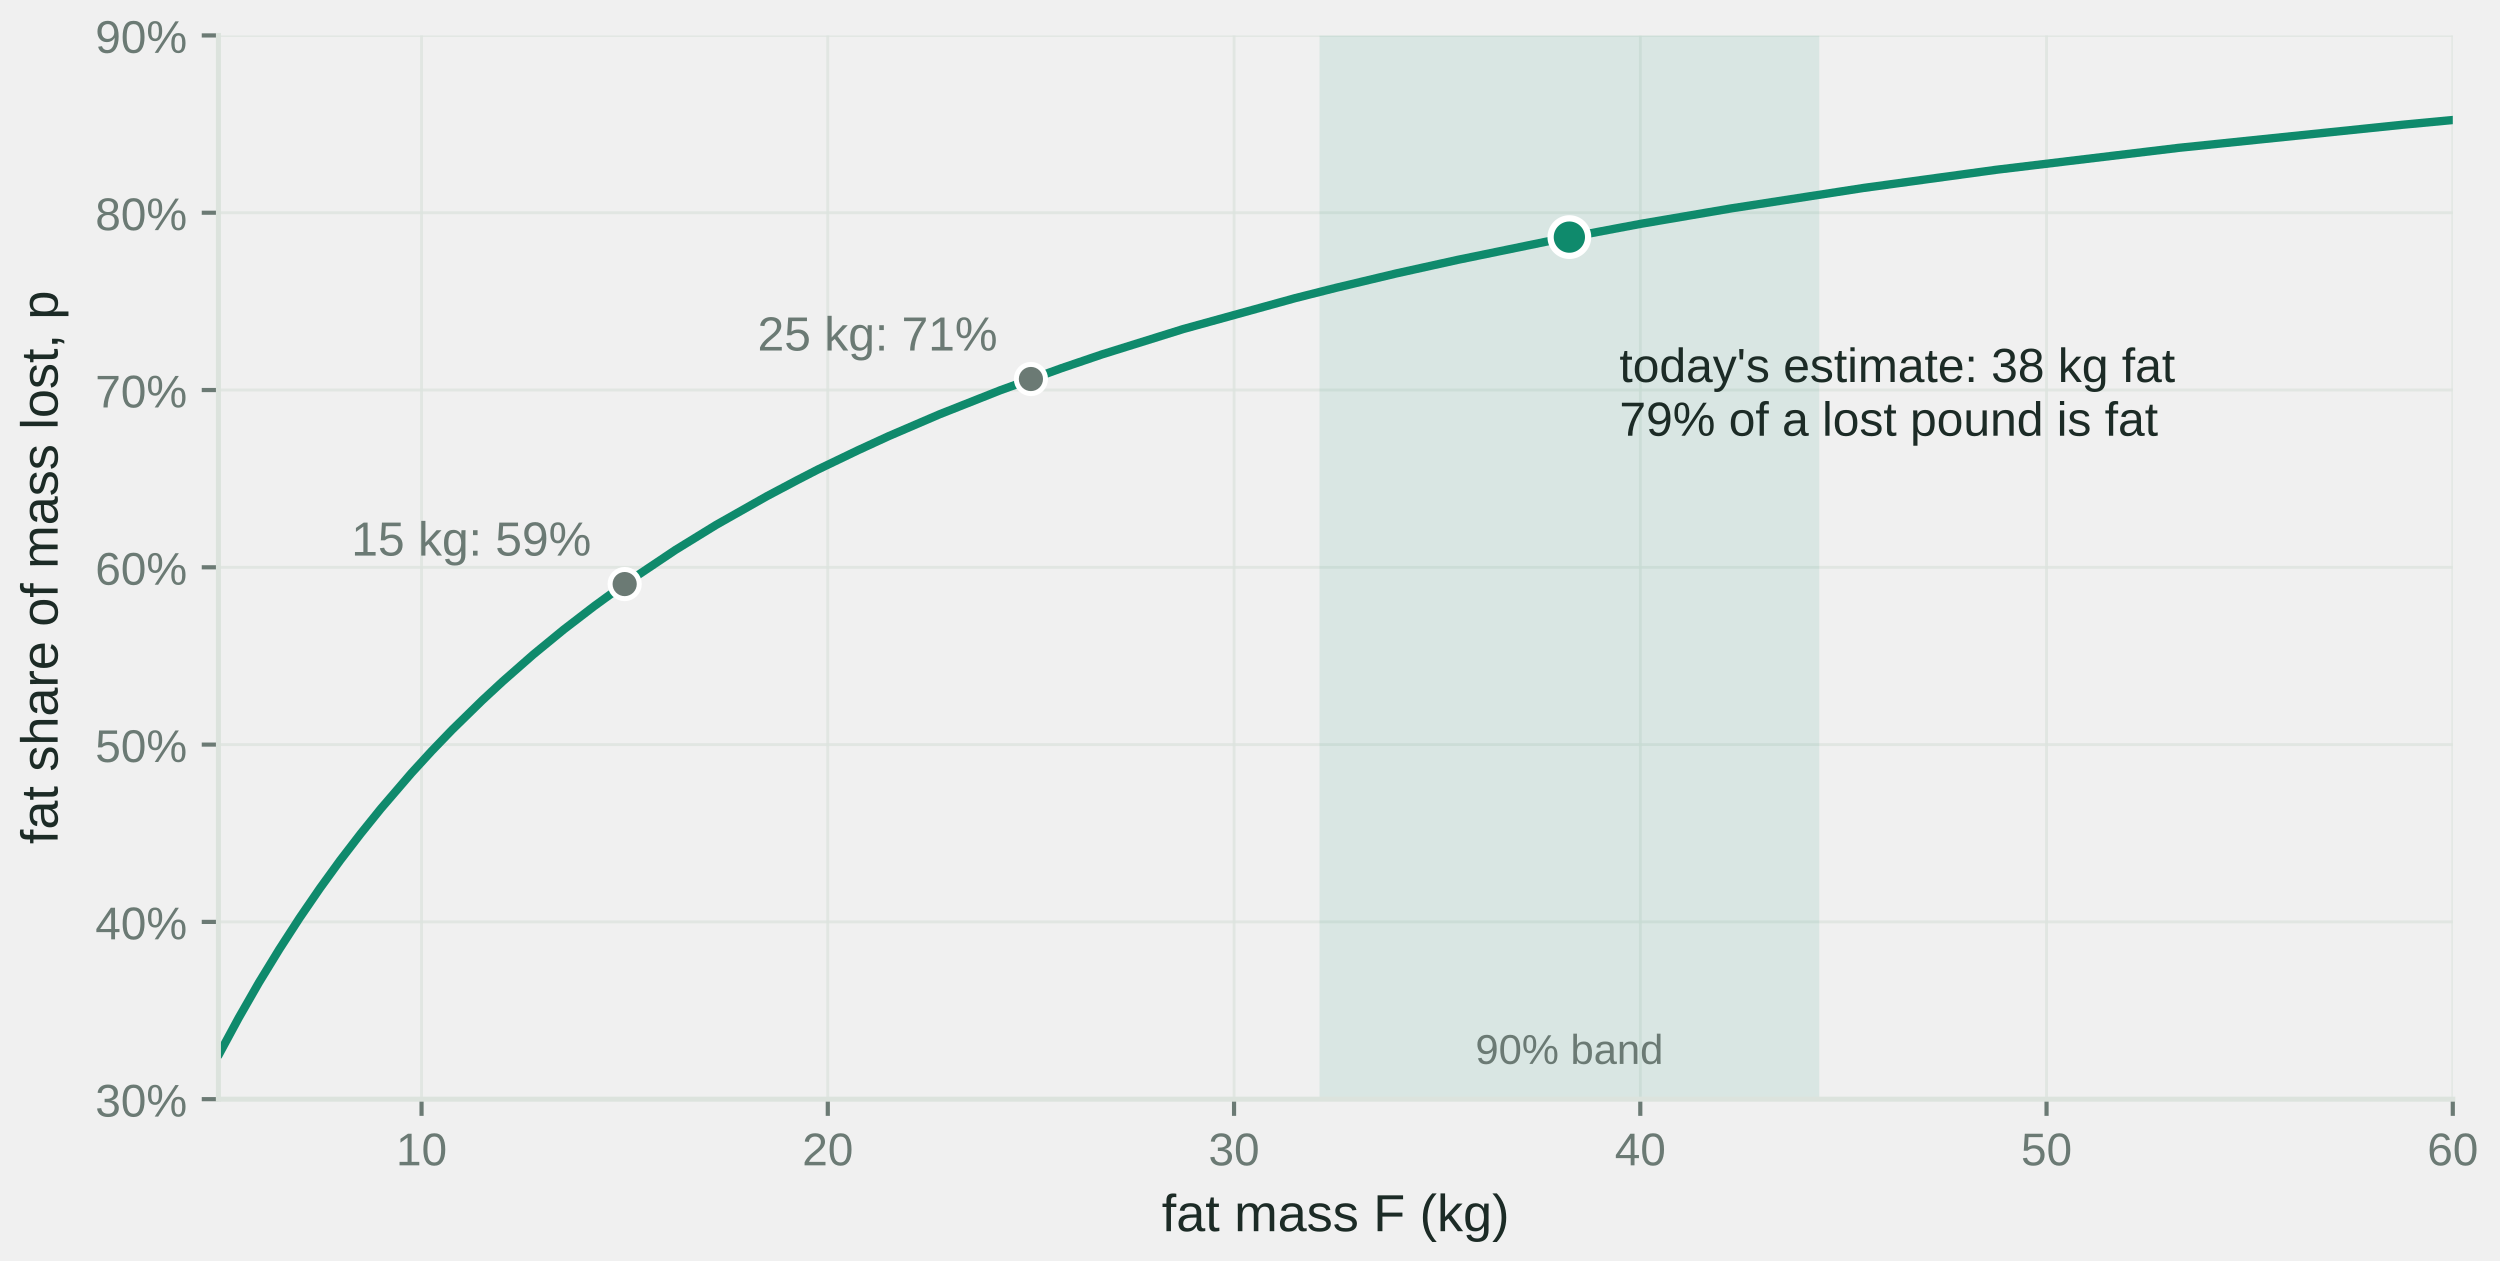
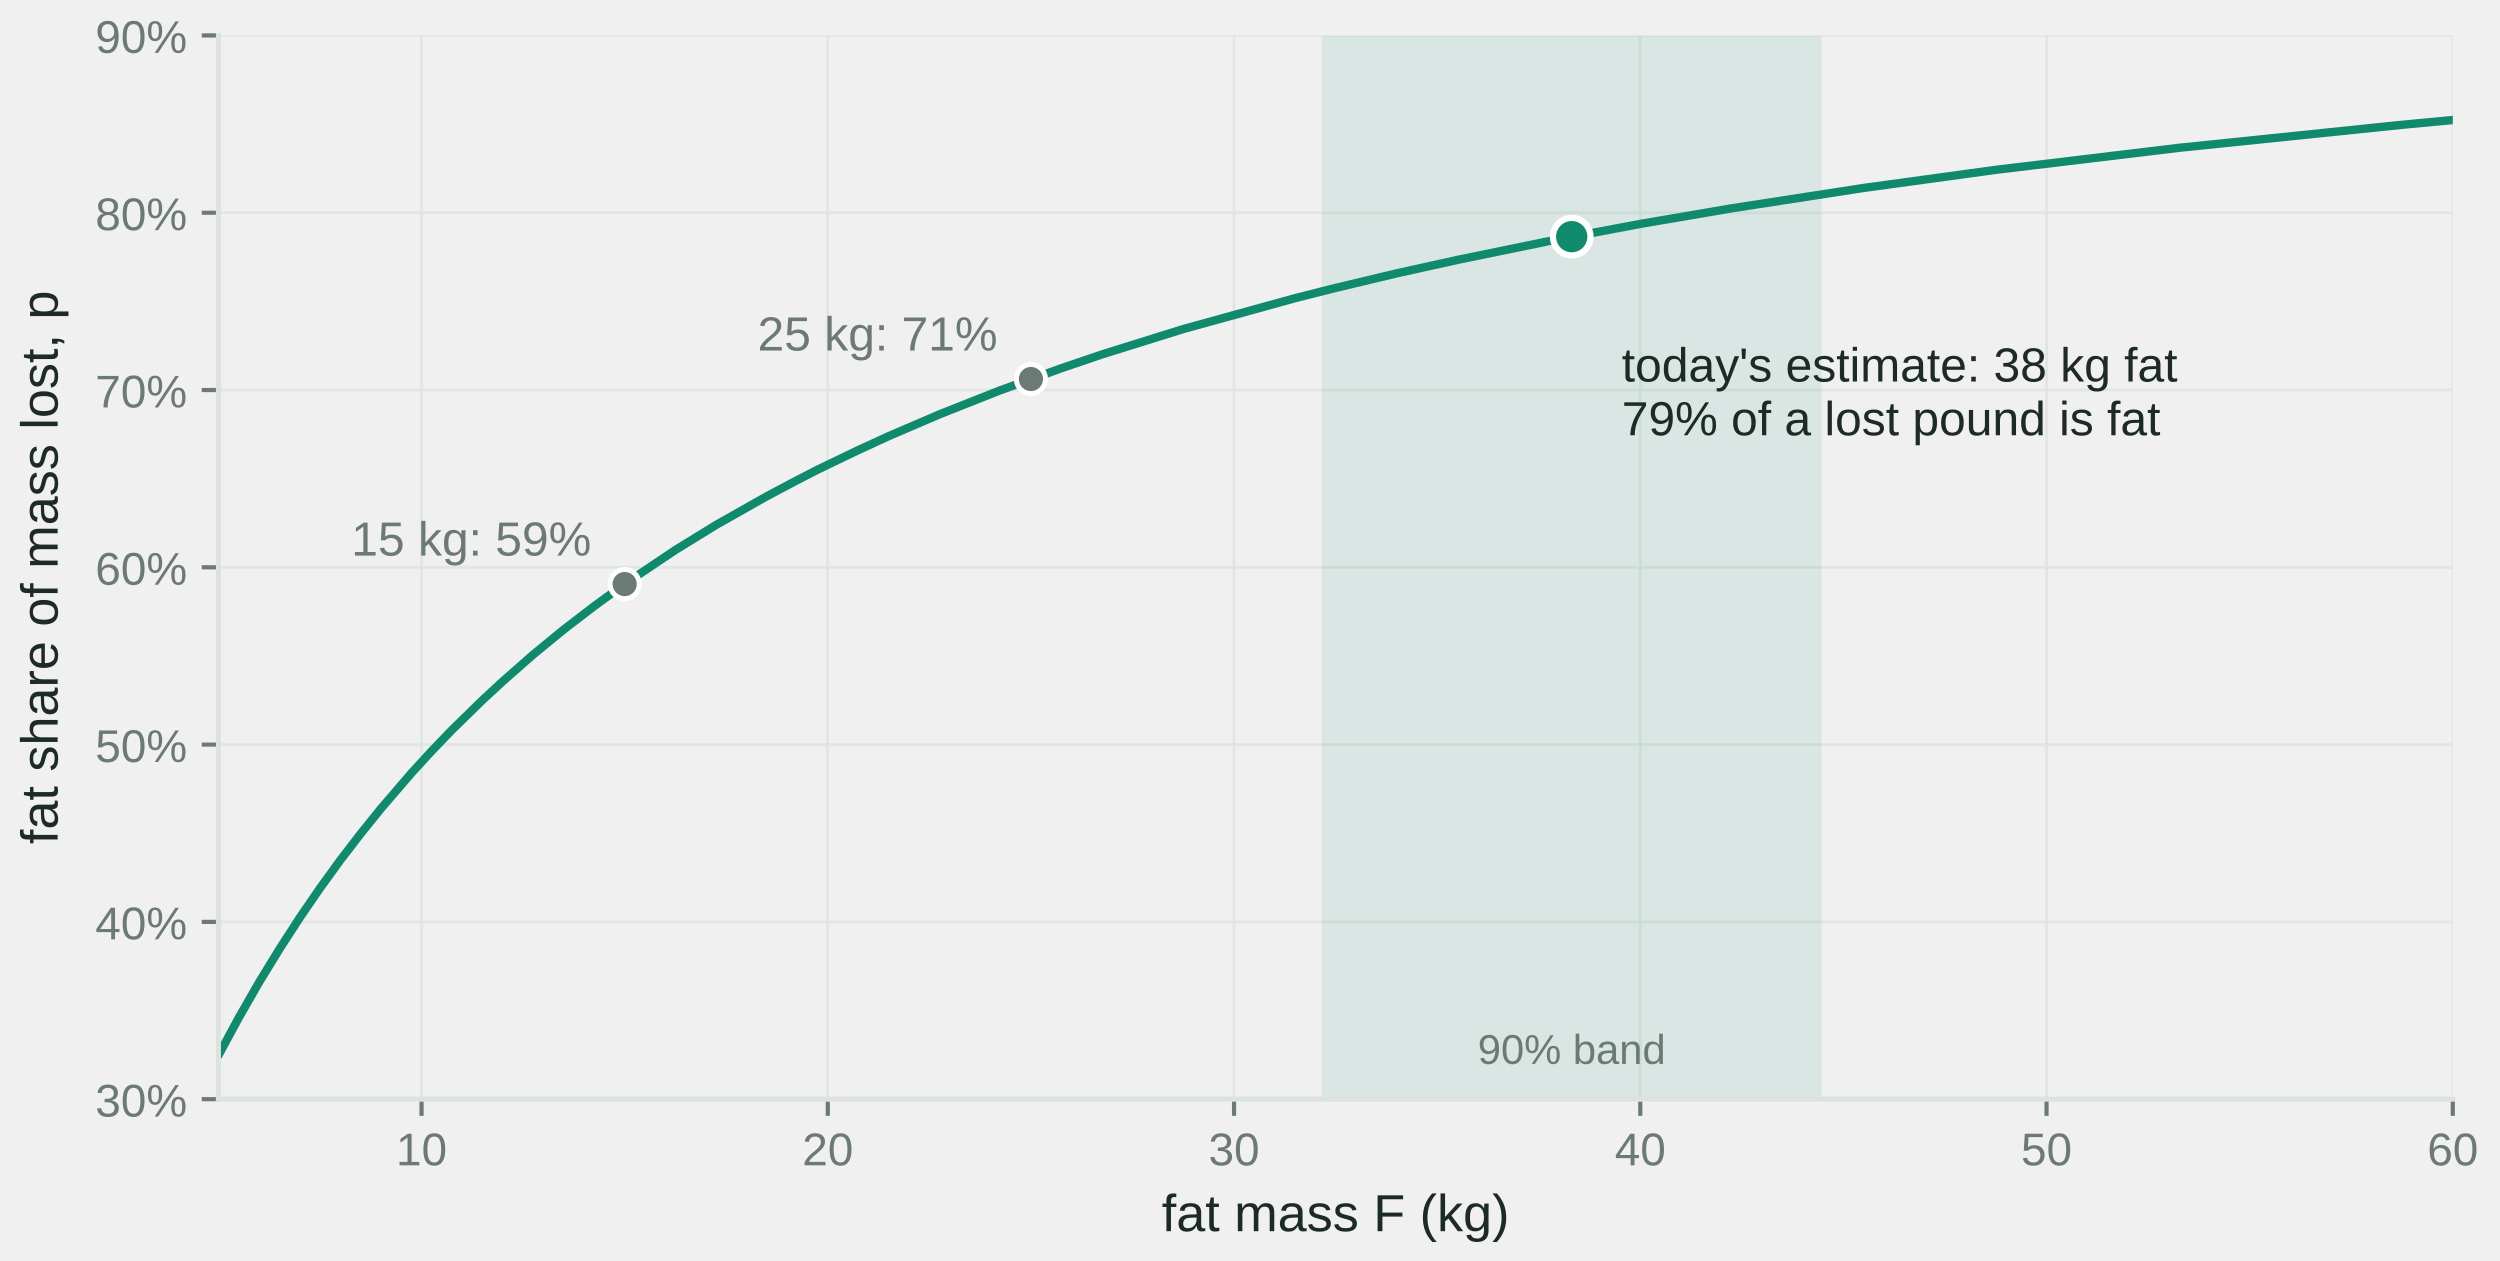
<svg xmlns="http://www.w3.org/2000/svg" xmlns:xlink="http://www.w3.org/1999/xlink" width="599.366pt" height="302.087pt" viewBox="0 0 599.366 302.087" version="1.1">
  <defs>
    <style type="text/css">*{stroke-linejoin: round; stroke-linecap: butt}</style>
  </defs>
  <g id="figure_1">
    <g id="patch_1">
      <path d="M -0 302.087  L 599.366 302.087  L 599.366 0  L -0 0  L -0 302.087  z " style="fill: none" />
    </g>
    <g id="axes_1">
      <g id="patch_2">
        <path d="M 52.367 263.523  L 588.047 263.523  L 588.047 8.499  L 52.367 8.499  L 52.367 263.523  z " style="fill: none" />
      </g>
      <g id="matplotlib.axis_1">
        <g id="xtick_1">
          <g id="line2d_1">
-             <path d="M 101.065 263.523  L 101.065 8.499  " clip-path="url(#pb846ed6e99)" style="fill: none; stroke: #dce3dd; stroke-opacity: 0.75; stroke-width: 0.7; stroke-linecap: round" />
+             <path d="M 101.065 263.523  L 101.065 8.499  " clip-path="url(#pc18dbed38e)" style="fill: none; stroke: #dce3dd; stroke-opacity: 0.75; stroke-width: 0.7; stroke-linecap: round" />
          </g>
          <g id="line2d_2">
            <defs>
-               <path id="mf4c7f24699" d="M 0 0  L 0 4  " style="stroke: #6b7a74" />
+               <path id="m750ec24ae1" d="M 0 0  L 0 4  " style="stroke: #6b7a74" />
            </defs>
            <g>
-               <use xlink:href="#mf4c7f24699" x="101.065" y="263.523" style="fill: #6b7a74; stroke: #6b7a74" />
+               <use xlink:href="#m750ec24ae1" x="101.065" y="263.523" style="fill: #6b7a74; stroke: #6b7a74" />
            </g>
          </g>
          <g id="text_1">
            <text style="font-size: 11px; font-family: 'Source Sans Pro', 'Source Sans 3', 'Helvetica Neue', 'Arial', 'DejaVu Sans', sans-serif; text-anchor: middle; fill: #6b7a74" x="101.065" y="279.381" transform="rotate(-0 101.0651 279.3814)">10</text>
          </g>
        </g>
        <g id="xtick_2">
          <g id="line2d_3">
-             <path d="M 198.461 263.523  L 198.461 8.499  " clip-path="url(#pb846ed6e99)" style="fill: none; stroke: #dce3dd; stroke-opacity: 0.75; stroke-width: 0.7; stroke-linecap: round" />
+             <path d="M 198.461 263.523  L 198.461 8.499  " clip-path="url(#pc18dbed38e)" style="fill: none; stroke: #dce3dd; stroke-opacity: 0.75; stroke-width: 0.7; stroke-linecap: round" />
          </g>
          <g id="line2d_4">
            <g>
-               <use xlink:href="#mf4c7f24699" x="198.461" y="263.523" style="fill: #6b7a74; stroke: #6b7a74" />
+               <use xlink:href="#m750ec24ae1" x="198.461" y="263.523" style="fill: #6b7a74; stroke: #6b7a74" />
            </g>
          </g>
          <g id="text_2">
            <text style="font-size: 11px; font-family: 'Source Sans Pro', 'Source Sans 3', 'Helvetica Neue', 'Arial', 'DejaVu Sans', sans-serif; text-anchor: middle; fill: #6b7a74" x="198.461" y="279.381" transform="rotate(-0 198.4614 279.3814)">20</text>
          </g>
        </g>
        <g id="xtick_3">
          <g id="line2d_5">
-             <path d="M 295.858 263.523  L 295.858 8.499  " clip-path="url(#pb846ed6e99)" style="fill: none; stroke: #dce3dd; stroke-opacity: 0.75; stroke-width: 0.7; stroke-linecap: round" />
+             <path d="M 295.858 263.523  L 295.858 8.499  " clip-path="url(#pc18dbed38e)" style="fill: none; stroke: #dce3dd; stroke-opacity: 0.75; stroke-width: 0.7; stroke-linecap: round" />
          </g>
          <g id="line2d_6">
            <g>
-               <use xlink:href="#mf4c7f24699" x="295.858" y="263.523" style="fill: #6b7a74; stroke: #6b7a74" />
+               <use xlink:href="#m750ec24ae1" x="295.858" y="263.523" style="fill: #6b7a74; stroke: #6b7a74" />
            </g>
          </g>
          <g id="text_3">
            <text style="font-size: 11px; font-family: 'Source Sans Pro', 'Source Sans 3', 'Helvetica Neue', 'Arial', 'DejaVu Sans', sans-serif; text-anchor: middle; fill: #6b7a74" x="295.858" y="279.381" transform="rotate(-0 295.8578 279.3814)">30</text>
          </g>
        </g>
        <g id="xtick_4">
          <g id="line2d_7">
-             <path d="M 393.254 263.523  L 393.254 8.499  " clip-path="url(#pb846ed6e99)" style="fill: none; stroke: #dce3dd; stroke-opacity: 0.75; stroke-width: 0.7; stroke-linecap: round" />
+             <path d="M 393.254 263.523  L 393.254 8.499  " clip-path="url(#pc18dbed38e)" style="fill: none; stroke: #dce3dd; stroke-opacity: 0.75; stroke-width: 0.7; stroke-linecap: round" />
          </g>
          <g id="line2d_8">
            <g>
-               <use xlink:href="#mf4c7f24699" x="393.254" y="263.523" style="fill: #6b7a74; stroke: #6b7a74" />
+               <use xlink:href="#m750ec24ae1" x="393.254" y="263.523" style="fill: #6b7a74; stroke: #6b7a74" />
            </g>
          </g>
          <g id="text_4">
            <text style="font-size: 11px; font-family: 'Source Sans Pro', 'Source Sans 3', 'Helvetica Neue', 'Arial', 'DejaVu Sans', sans-serif; text-anchor: middle; fill: #6b7a74" x="393.254" y="279.381" transform="rotate(-0 393.2541 279.3814)">40</text>
          </g>
        </g>
        <g id="xtick_5">
          <g id="line2d_9">
-             <path d="M 490.651 263.523  L 490.651 8.499  " clip-path="url(#pb846ed6e99)" style="fill: none; stroke: #dce3dd; stroke-opacity: 0.75; stroke-width: 0.7; stroke-linecap: round" />
+             <path d="M 490.651 263.523  L 490.651 8.499  " clip-path="url(#pc18dbed38e)" style="fill: none; stroke: #dce3dd; stroke-opacity: 0.75; stroke-width: 0.7; stroke-linecap: round" />
          </g>
          <g id="line2d_10">
            <g>
-               <use xlink:href="#mf4c7f24699" x="490.651" y="263.523" style="fill: #6b7a74; stroke: #6b7a74" />
+               <use xlink:href="#m750ec24ae1" x="490.651" y="263.523" style="fill: #6b7a74; stroke: #6b7a74" />
            </g>
          </g>
          <g id="text_5">
            <text style="font-size: 11px; font-family: 'Source Sans Pro', 'Source Sans 3', 'Helvetica Neue', 'Arial', 'DejaVu Sans', sans-serif; text-anchor: middle; fill: #6b7a74" x="490.651" y="279.381" transform="rotate(-0 490.6505 279.3814)">50</text>
          </g>
        </g>
        <g id="xtick_6">
          <g id="line2d_11">
-             <path d="M 588.047 263.523  L 588.047 8.499  " clip-path="url(#pb846ed6e99)" style="fill: none; stroke: #dce3dd; stroke-opacity: 0.75; stroke-width: 0.7; stroke-linecap: round" />
+             <path d="M 588.047 263.523  L 588.047 8.499  " clip-path="url(#pc18dbed38e)" style="fill: none; stroke: #dce3dd; stroke-opacity: 0.75; stroke-width: 0.7; stroke-linecap: round" />
          </g>
          <g id="line2d_12">
            <g>
-               <use xlink:href="#mf4c7f24699" x="588.047" y="263.523" style="fill: #6b7a74; stroke: #6b7a74" />
+               <use xlink:href="#m750ec24ae1" x="588.047" y="263.523" style="fill: #6b7a74; stroke: #6b7a74" />
            </g>
          </g>
          <g id="text_6">
            <text style="font-size: 11px; font-family: 'Source Sans Pro', 'Source Sans 3', 'Helvetica Neue', 'Arial', 'DejaVu Sans', sans-serif; text-anchor: middle; fill: #6b7a74" x="588.047" y="279.381" transform="rotate(-0 588.0469 279.3814)">60</text>
          </g>
        </g>
        <g id="text_7">
          <text style="font-size: 12.5px; font-family: 'Source Sans Pro', 'Source Sans 3', 'Helvetica Neue', 'Arial', 'DejaVu Sans', sans-serif; text-anchor: middle; fill: #1c2b26" x="320.207" y="295.167" transform="rotate(-0 320.2069 295.1671)">fat mass F (kg)</text>
        </g>
      </g>
      <g id="matplotlib.axis_2">
        <g id="ytick_1">
          <g id="line2d_13">
-             <path d="M 52.367 263.523  L 588.047 263.523  " clip-path="url(#pb846ed6e99)" style="fill: none; stroke: #dce3dd; stroke-opacity: 0.75; stroke-width: 0.7; stroke-linecap: round" />
+             <path d="M 52.367 263.523  L 588.047 263.523  " clip-path="url(#pc18dbed38e)" style="fill: none; stroke: #dce3dd; stroke-opacity: 0.75; stroke-width: 0.7; stroke-linecap: round" />
          </g>
          <g id="line2d_14">
            <defs>
-               <path id="m1c5255050d" d="M 0 0  L -4 0  " style="stroke: #6b7a74" />
+               <path id="mf8ba162d42" d="M 0 0  L -4 0  " style="stroke: #6b7a74" />
            </defs>
            <g>
-               <use xlink:href="#m1c5255050d" x="52.367" y="263.523" style="fill: #6b7a74; stroke: #6b7a74" />
+               <use xlink:href="#mf8ba162d42" x="52.367" y="263.523" style="fill: #6b7a74; stroke: #6b7a74" />
            </g>
          </g>
          <g id="text_8">
            <text style="font-size: 11px; font-family: 'Source Sans Pro', 'Source Sans 3', 'Helvetica Neue', 'Arial', 'DejaVu Sans', sans-serif; text-anchor: end; fill: #6b7a74" x="44.867" y="267.702" transform="rotate(-0 44.86688 267.7023)">30%</text>
          </g>
        </g>
        <g id="ytick_2">
          <g id="line2d_15">
-             <path d="M 52.367 221.019  L 588.047 221.019  " clip-path="url(#pb846ed6e99)" style="fill: none; stroke: #dce3dd; stroke-opacity: 0.75; stroke-width: 0.7; stroke-linecap: round" />
+             <path d="M 52.367 221.019  L 588.047 221.019  " clip-path="url(#pc18dbed38e)" style="fill: none; stroke: #dce3dd; stroke-opacity: 0.75; stroke-width: 0.7; stroke-linecap: round" />
          </g>
          <g id="line2d_16">
            <g>
-               <use xlink:href="#m1c5255050d" x="52.367" y="221.019" style="fill: #6b7a74; stroke: #6b7a74" />
+               <use xlink:href="#mf8ba162d42" x="52.367" y="221.019" style="fill: #6b7a74; stroke: #6b7a74" />
            </g>
          </g>
          <g id="text_9">
            <text style="font-size: 11px; font-family: 'Source Sans Pro', 'Source Sans 3', 'Helvetica Neue', 'Arial', 'DejaVu Sans', sans-serif; text-anchor: end; fill: #6b7a74" x="44.867" y="225.198" transform="rotate(-0 44.86688 225.1983)">40%</text>
          </g>
        </g>
        <g id="ytick_3">
          <g id="line2d_17">
-             <path d="M 52.367 178.515  L 588.047 178.515  " clip-path="url(#pb846ed6e99)" style="fill: none; stroke: #dce3dd; stroke-opacity: 0.75; stroke-width: 0.7; stroke-linecap: round" />
+             <path d="M 52.367 178.515  L 588.047 178.515  " clip-path="url(#pc18dbed38e)" style="fill: none; stroke: #dce3dd; stroke-opacity: 0.75; stroke-width: 0.7; stroke-linecap: round" />
          </g>
          <g id="line2d_18">
            <g>
-               <use xlink:href="#m1c5255050d" x="52.367" y="178.515" style="fill: #6b7a74; stroke: #6b7a74" />
+               <use xlink:href="#mf8ba162d42" x="52.367" y="178.515" style="fill: #6b7a74; stroke: #6b7a74" />
            </g>
          </g>
          <g id="text_10">
            <text style="font-size: 11px; font-family: 'Source Sans Pro', 'Source Sans 3', 'Helvetica Neue', 'Arial', 'DejaVu Sans', sans-serif; text-anchor: end; fill: #6b7a74" x="44.867" y="182.694" transform="rotate(-0 44.86688 182.6943)">50%</text>
          </g>
        </g>
        <g id="ytick_4">
          <g id="line2d_19">
-             <path d="M 52.367 136.011  L 588.047 136.011  " clip-path="url(#pb846ed6e99)" style="fill: none; stroke: #dce3dd; stroke-opacity: 0.75; stroke-width: 0.7; stroke-linecap: round" />
+             <path d="M 52.367 136.011  L 588.047 136.011  " clip-path="url(#pc18dbed38e)" style="fill: none; stroke: #dce3dd; stroke-opacity: 0.75; stroke-width: 0.7; stroke-linecap: round" />
          </g>
          <g id="line2d_20">
            <g>
-               <use xlink:href="#m1c5255050d" x="52.367" y="136.011" style="fill: #6b7a74; stroke: #6b7a74" />
+               <use xlink:href="#mf8ba162d42" x="52.367" y="136.011" style="fill: #6b7a74; stroke: #6b7a74" />
            </g>
          </g>
          <g id="text_11">
            <text style="font-size: 11px; font-family: 'Source Sans Pro', 'Source Sans 3', 'Helvetica Neue', 'Arial', 'DejaVu Sans', sans-serif; text-anchor: end; fill: #6b7a74" x="44.867" y="140.19" transform="rotate(-0 44.86688 140.1903)">60%</text>
          </g>
        </g>
        <g id="ytick_5">
          <g id="line2d_21">
-             <path d="M 52.367 93.507  L 588.047 93.507  " clip-path="url(#pb846ed6e99)" style="fill: none; stroke: #dce3dd; stroke-opacity: 0.75; stroke-width: 0.7; stroke-linecap: round" />
+             <path d="M 52.367 93.507  L 588.047 93.507  " clip-path="url(#pc18dbed38e)" style="fill: none; stroke: #dce3dd; stroke-opacity: 0.75; stroke-width: 0.7; stroke-linecap: round" />
          </g>
          <g id="line2d_22">
            <g>
-               <use xlink:href="#m1c5255050d" x="52.367" y="93.507" style="fill: #6b7a74; stroke: #6b7a74" />
+               <use xlink:href="#mf8ba162d42" x="52.367" y="93.507" style="fill: #6b7a74; stroke: #6b7a74" />
            </g>
          </g>
          <g id="text_12">
            <text style="font-size: 11px; font-family: 'Source Sans Pro', 'Source Sans 3', 'Helvetica Neue', 'Arial', 'DejaVu Sans', sans-serif; text-anchor: end; fill: #6b7a74" x="44.867" y="97.686" transform="rotate(-0 44.86688 97.68628)">70%</text>
          </g>
        </g>
        <g id="ytick_6">
          <g id="line2d_23">
-             <path d="M 52.367 51.003  L 588.047 51.003  " clip-path="url(#pb846ed6e99)" style="fill: none; stroke: #dce3dd; stroke-opacity: 0.75; stroke-width: 0.7; stroke-linecap: round" />
+             <path d="M 52.367 51.003  L 588.047 51.003  " clip-path="url(#pc18dbed38e)" style="fill: none; stroke: #dce3dd; stroke-opacity: 0.75; stroke-width: 0.7; stroke-linecap: round" />
          </g>
          <g id="line2d_24">
            <g>
-               <use xlink:href="#m1c5255050d" x="52.367" y="51.003" style="fill: #6b7a74; stroke: #6b7a74" />
+               <use xlink:href="#mf8ba162d42" x="52.367" y="51.003" style="fill: #6b7a74; stroke: #6b7a74" />
            </g>
          </g>
          <g id="text_13">
            <text style="font-size: 11px; font-family: 'Source Sans Pro', 'Source Sans 3', 'Helvetica Neue', 'Arial', 'DejaVu Sans', sans-serif; text-anchor: end; fill: #6b7a74" x="44.867" y="55.182" transform="rotate(-0 44.86688 55.18228)">80%</text>
          </g>
        </g>
        <g id="ytick_7">
          <g id="line2d_25">
-             <path d="M 52.367 8.499  L 588.047 8.499  " clip-path="url(#pb846ed6e99)" style="fill: none; stroke: #dce3dd; stroke-opacity: 0.75; stroke-width: 0.7; stroke-linecap: round" />
+             <path d="M 52.367 8.499  L 588.047 8.499  " clip-path="url(#pc18dbed38e)" style="fill: none; stroke: #dce3dd; stroke-opacity: 0.75; stroke-width: 0.7; stroke-linecap: round" />
          </g>
          <g id="line2d_26">
            <g>
-               <use xlink:href="#m1c5255050d" x="52.367" y="8.499" style="fill: #6b7a74; stroke: #6b7a74" />
+               <use xlink:href="#mf8ba162d42" x="52.367" y="8.499" style="fill: #6b7a74; stroke: #6b7a74" />
            </g>
          </g>
          <g id="text_14">
            <text style="font-size: 11px; font-family: 'Source Sans Pro', 'Source Sans 3', 'Helvetica Neue', 'Arial', 'DejaVu Sans', sans-serif; text-anchor: end; fill: #6b7a74" x="44.867" y="12.678" transform="rotate(-0 44.86688 12.67828)">90%</text>
          </g>
        </g>
        <g id="text_15">
          <text style="font-size: 12.5px; font-family: 'Source Sans Pro', 'Source Sans 3', 'Helvetica Neue', 'Arial', 'DejaVu Sans', sans-serif; text-anchor: middle; fill: #1c2b26" x="13.818" y="136.011" transform="rotate(-90 13.81805 136.0111)">fat share of mass lost, p</text>
        </g>
      </g>
      <g id="patch_3">
-         <path d="M 316.344 263.523  L 436.154 263.523  L 436.154 8.499  L 316.344 8.499  z " clip-path="url(#pb846ed6e99)" style="fill: #0f8a6c; opacity: 0.1" />
+         <path d="M 316.892 263.523  L 436.735 263.523  L 436.735 8.499  L 316.892 8.499  z " clip-path="url(#pc18dbed38e)" style="fill: #0f8a6c; opacity: 0.1" />
      </g>
      <g id="line2d_27">
-         <path d="M 52.367 253.025  L 57.237 244.014  L 62.107 235.513  L 66.976 227.565  L 71.846 220.042  L 76.716 212.943  L 81.586 206.228  L 86.456 199.895  L 91.325 193.859  L 98.63 185.358  L 103.5 180.045  L 108.37 174.987  L 115.675 167.847  L 120.544 163.341  L 127.849 156.923  L 135.154 150.93  L 142.459 145.32  L 149.763 140.007  L 161.938 131.846  L 171.677 125.853  L 183.852 118.967  L 191.157 115.099  L 196.027 112.591  L 205.766 107.916  L 213.071 104.558  L 225.245 99.33  L 239.855 93.55  L 254.464 88.279  L 264.204 84.964  L 283.683 78.886  L 310.467 71.49  L 320.207 69.025  L 334.816 65.54  L 349.426 62.309  L 371.34 57.804  L 393.254 53.681  L 415.168 49.941  L 446.822 45.053  L 478.476 40.717  L 522.304 35.447  L 575.872 29.921  L 588.047 28.774  L 588.047 28.774  " clip-path="url(#pb846ed6e99)" style="fill: none; stroke: #0f8a6c; stroke-width: 2; stroke-linecap: round" />
+         <path d="M 52.367 253.025  L 57.237 244.014  L 62.107 235.513  L 66.976 227.565  L 71.846 220.042  L 76.716 212.943  L 81.586 206.228  L 86.456 199.895  L 91.325 193.859  L 98.63 185.358  L 103.5 180.045  L 108.37 174.987  L 115.675 167.847  L 120.544 163.341  L 127.849 156.923  L 135.154 150.93  L 142.459 145.32  L 149.763 140.007  L 161.938 131.846  L 171.677 125.853  L 183.852 118.967  L 191.157 115.099  L 196.027 112.591  L 205.766 107.916  L 213.071 104.558  L 225.245 99.33  L 239.855 93.55  L 254.464 88.279  L 264.204 84.964  L 283.683 78.886  L 310.467 71.49  L 320.207 69.025  L 334.816 65.54  L 349.426 62.309  L 371.34 57.804  L 393.254 53.681  L 415.168 49.941  L 446.822 45.053  L 478.476 40.717  L 522.304 35.447  L 575.872 29.921  L 588.047 28.774  L 588.047 28.774  " clip-path="url(#pc18dbed38e)" style="fill: none; stroke: #0f8a6c; stroke-width: 2; stroke-linecap: round" />
      </g>
      <g id="patch_4">
        <path d="M 52.367 263.523  L 52.367 8.499  " style="fill: none; stroke: #dce3dd; stroke-width: 1.2; stroke-linejoin: miter; stroke-linecap: square" />
      </g>
      <g id="patch_5">
        <path d="M 52.367 263.523  L 588.047 263.523  " style="fill: none; stroke: #dce3dd; stroke-width: 1.2; stroke-linejoin: miter; stroke-linecap: square" />
      </g>
      <g id="text_16">
-         <text style="font-size: 11.5px; font-family: 'Source Sans Pro', 'Source Sans 3', 'Helvetica Neue', 'Arial', 'DejaVu Sans', sans-serif; fill: #1c2b26" transform="translate(388.2487 91.58746)">today's estimate: 38 kg fat</text>
-         <text style="font-size: 11.5px; font-family: 'Source Sans Pro', 'Source Sans 3', 'Helvetica Neue', 'Arial', 'DejaVu Sans', sans-serif; fill: #1c2b26" transform="translate(388.2487 104.4649)">79% of a lost pound is fat</text>
+         <text style="font-size: 11.5px; font-family: 'Source Sans Pro', 'Source Sans 3', 'Helvetica Neue', 'Arial', 'DejaVu Sans', sans-serif; fill: #1c2b26" transform="translate(388.8136 91.47928)">today's estimate: 38 kg fat</text>
+         <text style="font-size: 11.5px; font-family: 'Source Sans Pro', 'Source Sans 3', 'Helvetica Neue', 'Arial', 'DejaVu Sans', sans-serif; fill: #1c2b26" transform="translate(388.8136 104.3568)">79% of a lost pound is fat</text>
      </g>
      <g id="text_17">
        <text style="font-size: 11.5px; font-family: 'Source Sans Pro', 'Source Sans 3', 'Helvetica Neue', 'Arial', 'DejaVu Sans', sans-serif; text-anchor: end; fill: #6b7a74" x="141.763" y="133.201" transform="rotate(-0 141.7632 133.2005)">15 kg: 59%</text>
      </g>
      <g id="text_18">
        <text style="font-size: 11.5px; font-family: 'Source Sans Pro', 'Source Sans 3', 'Helvetica Neue', 'Arial', 'DejaVu Sans', sans-serif; text-anchor: end; fill: #6b7a74" x="239.16" y="84.039" transform="rotate(-0 239.1596 84.03893)">25 kg: 71%</text>
      </g>
      <g id="text_19">
-         <text style="font-size: 10px; font-family: 'Source Sans Pro', 'Source Sans 3', 'Helvetica Neue', 'Arial', 'DejaVu Sans', sans-serif; text-anchor: middle; fill: #6b7a74" x="376.249" y="255.068" transform="rotate(-0 376.2487 255.0679)">90% band</text>
+         <text style="font-size: 10px; font-family: 'Source Sans Pro', 'Source Sans 3', 'Helvetica Neue', 'Arial', 'DejaVu Sans', sans-serif; text-anchor: middle; fill: #6b7a74" x="376.814" y="255.068" transform="rotate(-0 376.8136 255.0679)">90% band</text>
      </g>
      <g id="line2d_28">
        <defs>
-           <path id="m9f04f4c169" d="M 0 4.5  C 1.193 4.5 2.338 4.026 3.182 3.182  C 4.026 2.338 4.5 1.193 4.5 0  C 4.5 -1.193 4.026 -2.338 3.182 -3.182  C 2.338 -4.026 1.193 -4.5 0 -4.5  C -1.193 -4.5 -2.338 -4.026 -3.182 -3.182  C -4.026 -2.338 -4.5 -1.193 -4.5 0  C -4.5 1.193 -4.026 2.338 -3.182 3.182  C -2.338 4.026 -1.193 4.5 0 4.5  z " style="stroke: #ffffff; stroke-width: 1.5" />
+           <path id="md5a84e7f81" d="M 0 4.5  C 1.193 4.5 2.338 4.026 3.182 3.182  C 4.026 2.338 4.5 1.193 4.5 0  C 4.5 -1.193 4.026 -2.338 3.182 -3.182  C 2.338 -4.026 1.193 -4.5 0 -4.5  C -1.193 -4.5 -2.338 -4.026 -3.182 -3.182  C -4.026 -2.338 -4.5 -1.193 -4.5 0  C -4.5 1.193 -4.026 2.338 -3.182 3.182  C -2.338 4.026 -1.193 4.5 0 4.5  z " style="stroke: #ffffff; stroke-width: 1.5" />
        </defs>
-         <g clip-path="url(#pb846ed6e99)">
-           <use xlink:href="#m9f04f4c169" x="376.249" y="56.849" style="fill: #0f8a6c; stroke: #ffffff; stroke-width: 1.5" />
+         <g clip-path="url(#pc18dbed38e)">
+           <use xlink:href="#md5a84e7f81" x="376.814" y="56.741" style="fill: #0f8a6c; stroke: #ffffff; stroke-width: 1.5" />
        </g>
      </g>
      <g id="line2d_29">
        <defs>
-           <path id="mbb0952328b" d="M 0 3.5  C 0.928 3.5 1.819 3.131 2.475 2.475  C 3.131 1.819 3.5 0.928 3.5 0  C 3.5 -0.928 3.131 -1.819 2.475 -2.475  C 1.819 -3.131 0.928 -3.5 0 -3.5  C -0.928 -3.5 -1.819 -3.131 -2.475 -2.475  C -3.131 -1.819 -3.5 -0.928 -3.5 0  C -3.5 0.928 -3.131 1.819 -2.475 2.475  C -1.819 3.131 -0.928 3.5 0 3.5  z " style="stroke: #ffffff; stroke-width: 1.2" />
+           <path id="mee8feb13f5" d="M 0 3.5  C 0.928 3.5 1.819 3.131 2.475 2.475  C 3.131 1.819 3.5 0.928 3.5 0  C 3.5 -0.928 3.131 -1.819 2.475 -2.475  C 1.819 -3.131 0.928 -3.5 0 -3.5  C -0.928 -3.5 -1.819 -3.131 -2.475 -2.475  C -3.131 -1.819 -3.5 -0.928 -3.5 0  C -3.5 0.928 -3.131 1.819 -2.475 2.475  C -1.819 3.131 -0.928 3.5 0 3.5  z " style="stroke: #ffffff; stroke-width: 1.2" />
        </defs>
-         <g clip-path="url(#pb846ed6e99)">
-           <use xlink:href="#mbb0952328b" x="149.763" y="140.027" style="fill: #6b7a74; stroke: #ffffff; stroke-width: 1.2" />
+         <g clip-path="url(#pc18dbed38e)">
+           <use xlink:href="#mee8feb13f5" x="149.763" y="140.027" style="fill: #6b7a74; stroke: #ffffff; stroke-width: 1.2" />
        </g>
      </g>
      <g id="line2d_30">
-         <g clip-path="url(#pb846ed6e99)">
-           <use xlink:href="#mbb0952328b" x="247.16" y="90.866" style="fill: #6b7a74; stroke: #ffffff; stroke-width: 1.2" />
+         <g clip-path="url(#pc18dbed38e)">
+           <use xlink:href="#mee8feb13f5" x="247.16" y="90.866" style="fill: #6b7a74; stroke: #ffffff; stroke-width: 1.2" />
        </g>
      </g>
    </g>
  </g>
  <defs>
-     <clipPath id="pb846ed6e99">
+     <clipPath id="pc18dbed38e">
      <rect x="52.367" y="8.499" width="535.68" height="255.024" />
    </clipPath>
  </defs>
</svg>
